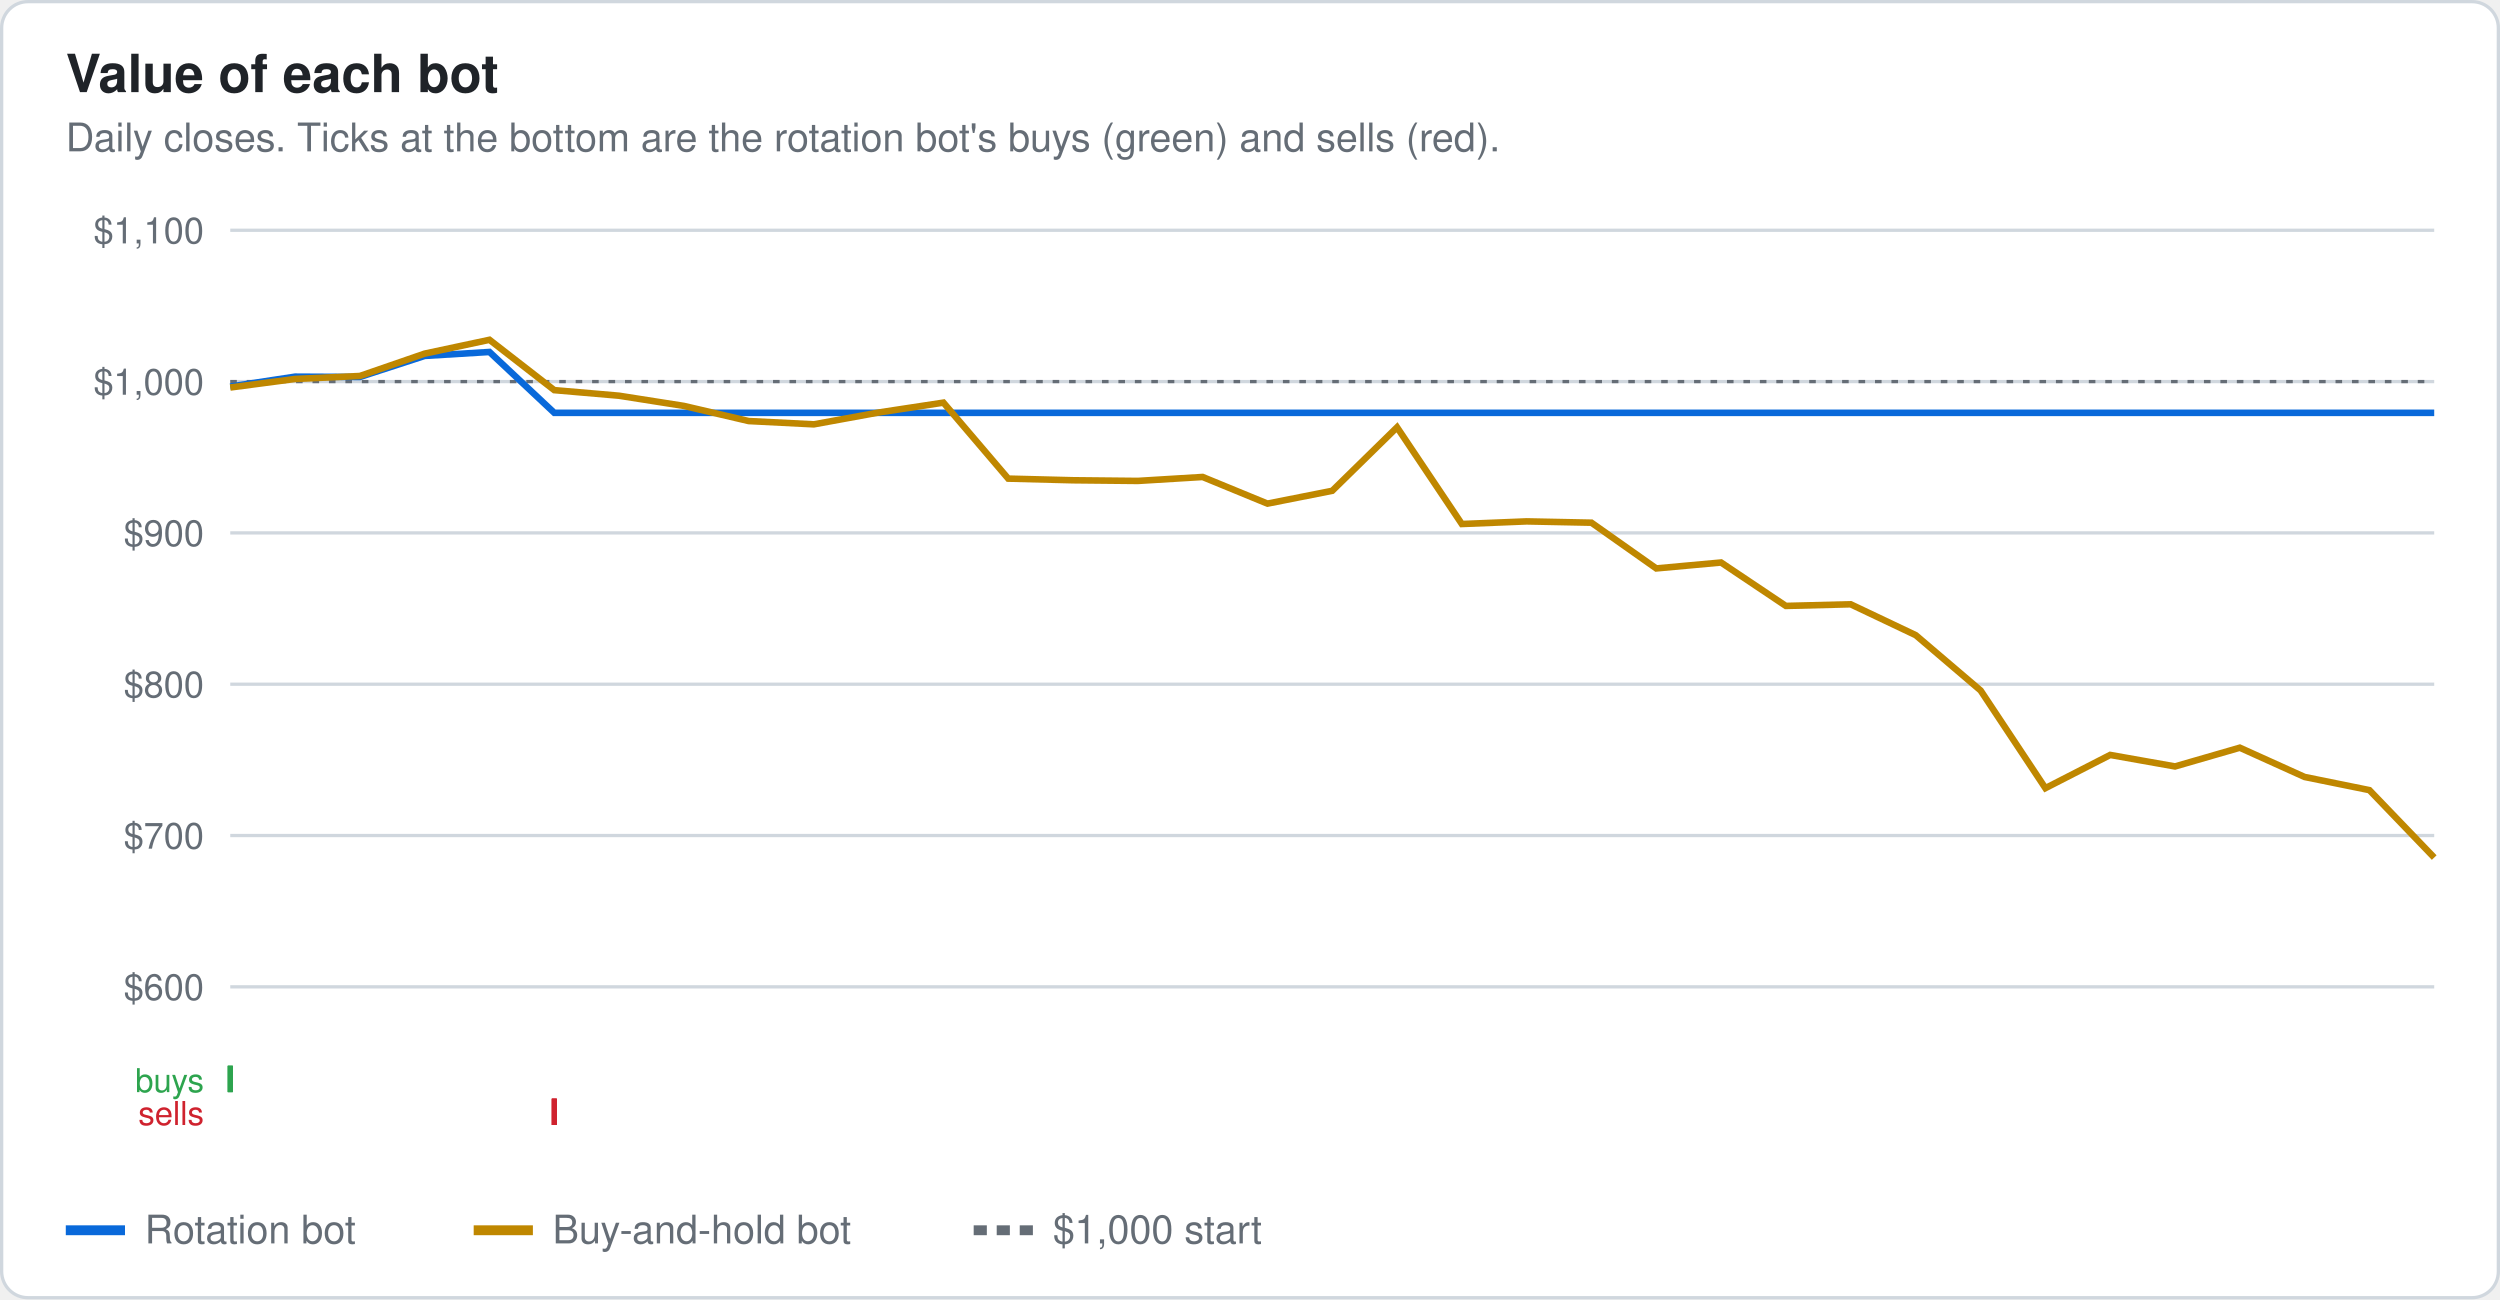
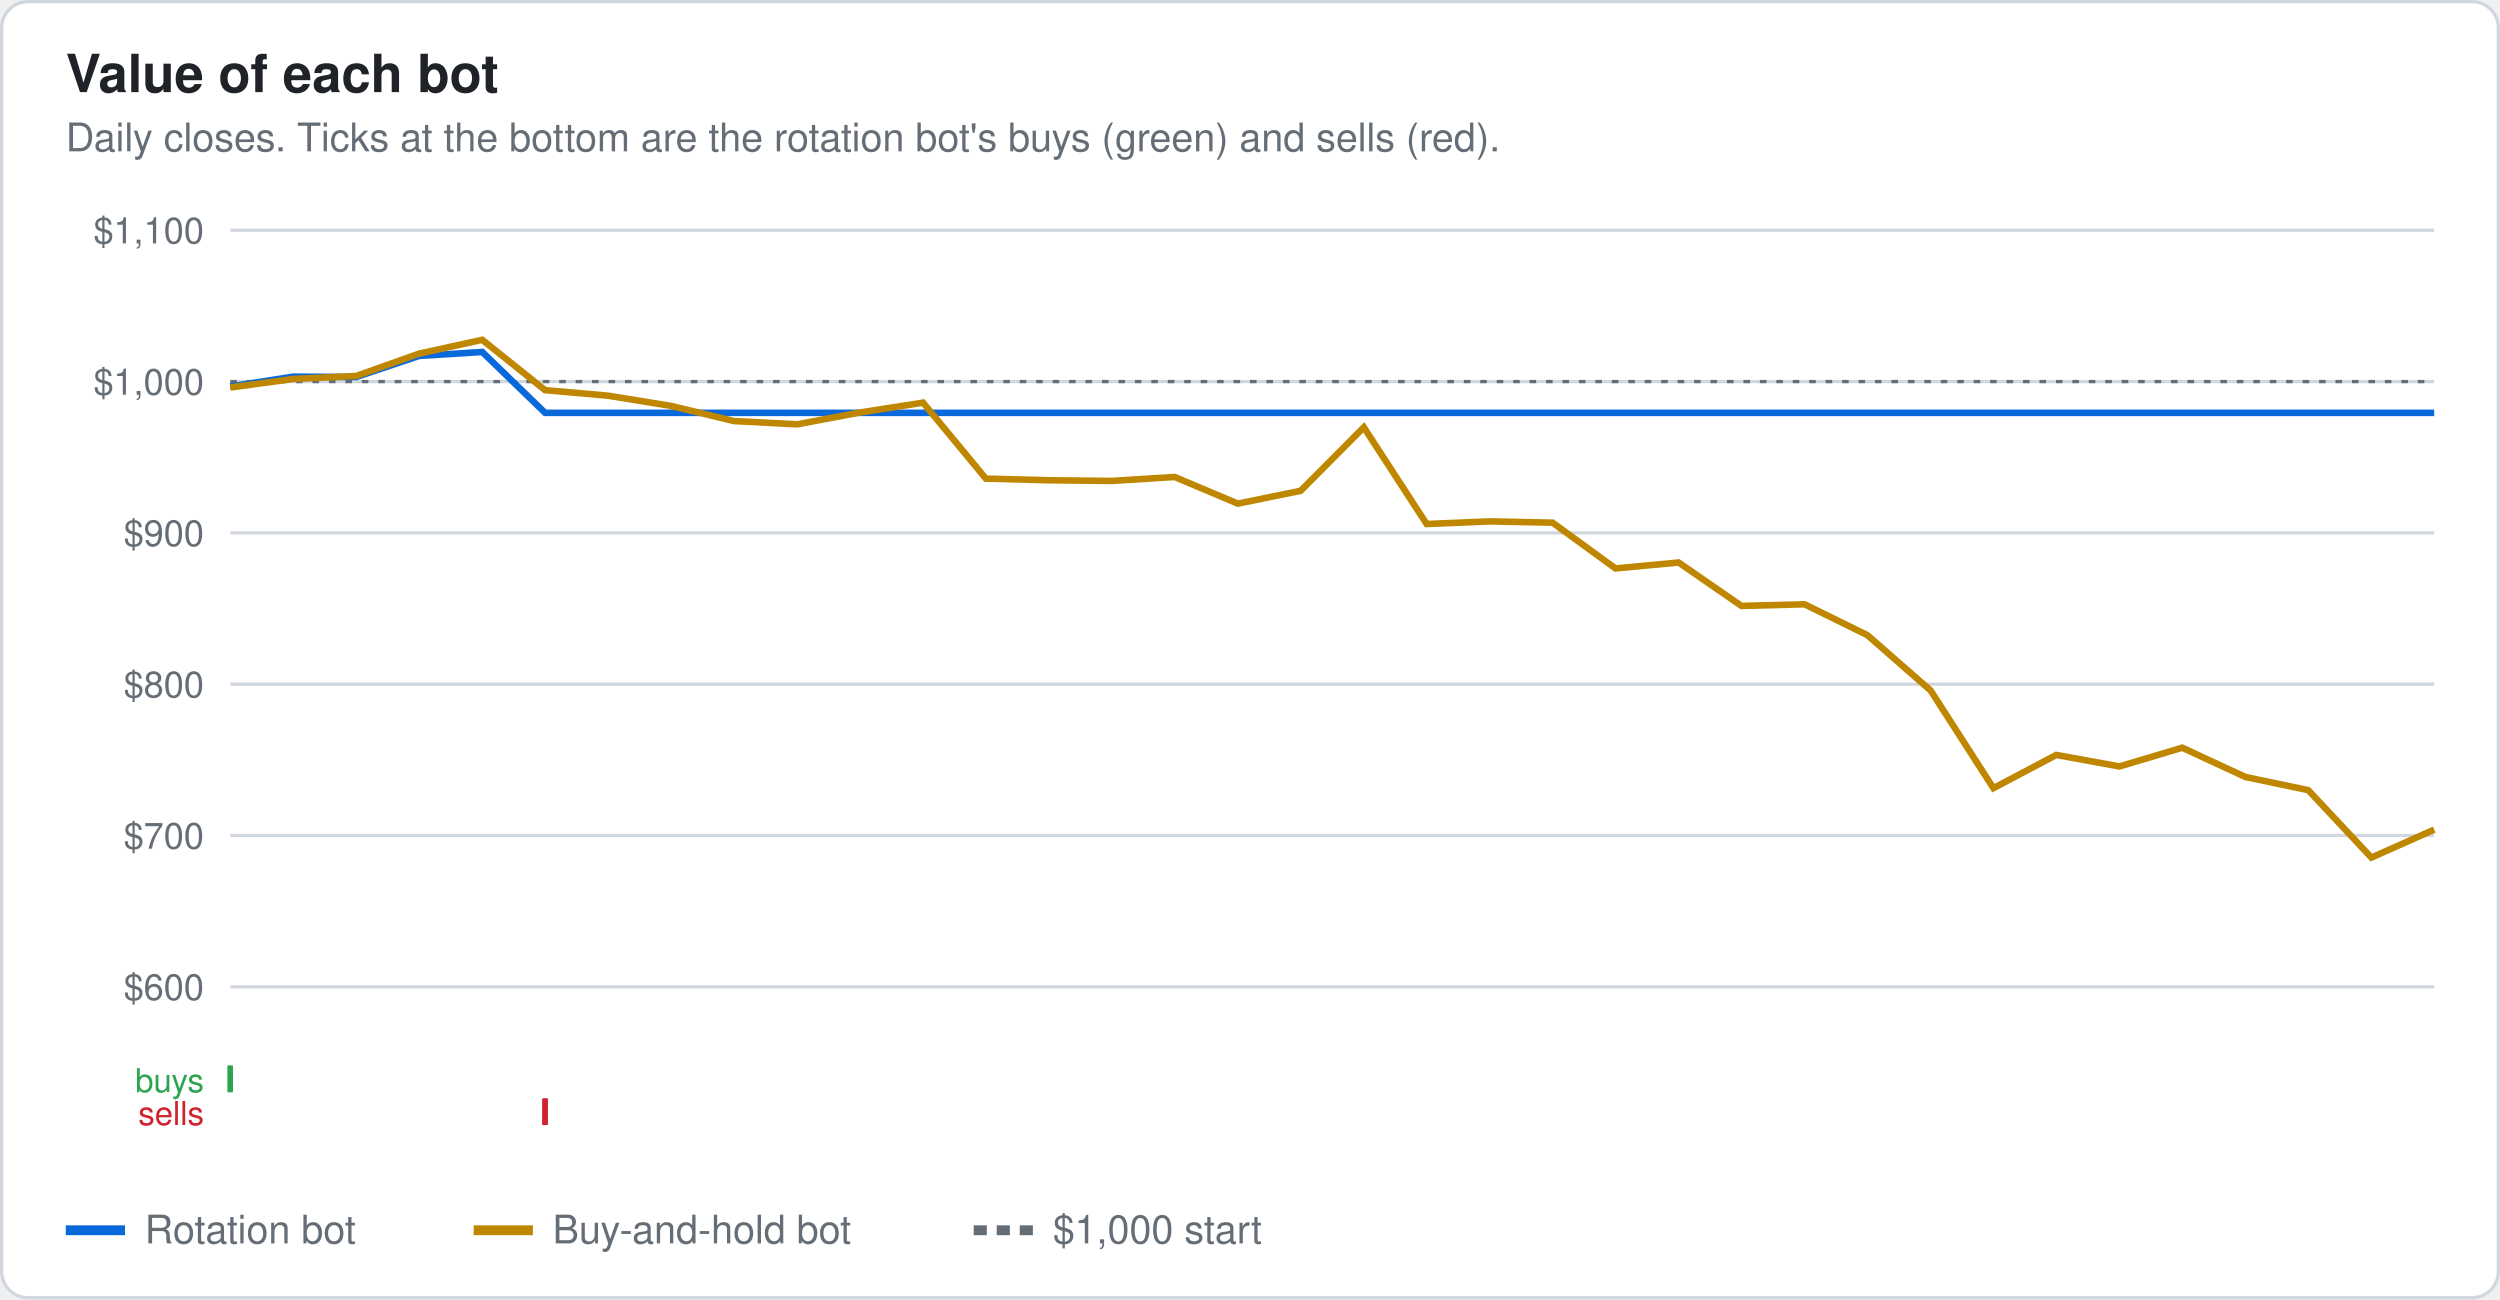
<svg xmlns="http://www.w3.org/2000/svg" width="760" height="395" viewBox="0 0 760 395" font-family="Helvetica, Arial, sans-serif">
  <rect x="0.5" y="0.5" width="759" height="394" rx="8" fill="#ffffff" stroke="#d0d7de" />
  <text x="20" y="28" font-size="16" font-weight="bold" fill="#1f2328">Value of each bot</text>
  <text x="20" y="46" font-size="12" fill="#656d76">Daily closes. Ticks at the bottom are the rotation bot's buys (green) and sells (red).</text>
  <line x1="70" y1="300.0" x2="740" y2="300.0" stroke="#d0d7de" />
  <text x="62" y="304.0" font-size="11" text-anchor="end" fill="#656d76">$600</text>
  <line x1="70" y1="254.0" x2="740" y2="254.0" stroke="#d0d7de" />
  <text x="62" y="258.0" font-size="11" text-anchor="end" fill="#656d76">$700</text>
  <line x1="70" y1="208.0" x2="740" y2="208.0" stroke="#d0d7de" />
  <text x="62" y="212.0" font-size="11" text-anchor="end" fill="#656d76">$800</text>
  <line x1="70" y1="162.0" x2="740" y2="162.0" stroke="#d0d7de" />
  <text x="62" y="166.0" font-size="11" text-anchor="end" fill="#656d76">$900</text>
  <line x1="70" y1="116.0" x2="740" y2="116.0" stroke="#d0d7de" />
  <text x="62" y="120.0" font-size="11" text-anchor="end" fill="#656d76">$1,000</text>
  <line x1="70" y1="70.0" x2="740" y2="70.0" stroke="#d0d7de" />
  <text x="62" y="74.0" font-size="11" text-anchor="end" fill="#656d76">$1,100</text>
  <line x1="70" y1="116.0" x2="740" y2="116.0" stroke="#656d76" stroke-dasharray="2 3" />
-   <polyline points="70.0,117.5 89.7,114.5 109.4,114.6 129.1,108.2 148.8,107.0 168.5,125.5 188.2,125.5 207.9,125.5 227.6,125.5 247.4,125.5 267.1,125.5 286.8,125.5 306.5,125.5 326.2,125.5 345.9,125.5 365.6,125.5 385.3,125.5 405.0,125.5 424.7,125.5 444.4,125.5 464.1,125.5 483.8,125.5 503.5,125.5 523.2,125.5 542.9,125.5 562.6,125.5 582.4,125.5 602.1,125.5 621.8,125.5 641.5,125.5 661.2,125.5 680.9,125.5 700.6,125.5 720.3,125.5 740.0,125.5" fill="none" stroke="#0969da" stroke-width="2" />
-   <polyline points="70.0,117.8 89.7,115.2 109.4,114.3 129.1,107.5 148.8,103.3 168.5,118.6 188.2,120.3 207.9,123.4 227.6,128.0 247.4,129.0 267.1,125.4 286.8,122.4 306.5,145.5 326.2,146.0 345.9,146.2 365.6,145.0 385.3,153.1 405.0,149.2 424.7,129.9 444.4,159.3 464.1,158.5 483.8,158.9 503.5,172.8 523.2,171.0 542.9,184.2 562.6,183.7 582.4,193.1 602.1,209.9 621.8,239.6 641.5,229.5 661.2,233.0 680.9,227.3 700.6,236.2 720.3,240.2 740.0,260.7" fill="none" stroke="#bf8700" stroke-width="2" />
+   <polyline points="70.0,117.5 89.1,114.5 108.3,114.6 127.4,108.2 146.6,107.0 165.7,125.5 184.9,125.5 204.0,125.5 223.1,125.5 242.3,125.5 261.4,125.5 280.6,125.5 299.7,125.5 318.9,125.5 338.0,125.5 357.1,125.5 376.3,125.5 395.4,125.5 414.6,125.5 433.7,125.5 452.9,125.5 472.0,125.5 491.1,125.5 510.3,125.5 529.4,125.5 548.6,125.5 567.7,125.5 586.9,125.5 606.0,125.5 625.1,125.5 644.3,125.5 663.4,125.5 682.6,125.5 701.7,125.5 720.9,125.5 740.0,125.5" fill="none" stroke="#0969da" stroke-width="2" />
+   <polyline points="70.0,117.8 89.1,115.2 108.3,114.3 127.4,107.5 146.6,103.3 165.7,118.6 184.9,120.3 204.0,123.4 223.1,128.0 242.3,129.0 261.4,125.4 280.6,122.4 299.7,145.5 318.9,146.0 338.0,146.2 357.1,145.0 376.3,153.1 395.4,149.2 414.6,129.9 433.7,159.3 452.9,158.5 472.0,158.9 491.1,172.8 510.3,171.0 529.4,184.2 548.6,183.7 567.7,193.1 586.9,209.9 606.0,239.6 625.1,229.5 644.3,233.0 663.4,227.3 682.6,236.2 701.7,240.2 720.9,260.7 740.0,252.2" fill="none" stroke="#bf8700" stroke-width="2" />
  <line x1="70.0" y1="324" x2="70.0" y2="332" stroke="#2da44e" stroke-width="1.5" />
  <line x1="70.0" y1="324" x2="70.0" y2="332" stroke="#2da44e" stroke-width="1.5" />
  <line x1="70.0" y1="324" x2="70.0" y2="332" stroke="#2da44e" stroke-width="1.5" />
  <line x1="70.0" y1="324" x2="70.0" y2="332" stroke="#2da44e" stroke-width="1.5" />
-   <line x1="168.5" y1="334" x2="168.5" y2="342" stroke="#cf222e" stroke-width="1.5" />
-   <line x1="168.5" y1="334" x2="168.5" y2="342" stroke="#cf222e" stroke-width="1.5" />
-   <line x1="168.5" y1="334" x2="168.5" y2="342" stroke="#cf222e" stroke-width="1.5" />
-   <line x1="168.5" y1="334" x2="168.5" y2="342" stroke="#cf222e" stroke-width="1.5" />
+   <line x1="165.7" y1="334" x2="165.7" y2="342" stroke="#cf222e" stroke-width="1.5" />
+   <line x1="165.7" y1="334" x2="165.7" y2="342" stroke="#cf222e" stroke-width="1.5" />
+   <line x1="165.7" y1="334" x2="165.7" y2="342" stroke="#cf222e" stroke-width="1.5" />
+   <line x1="165.7" y1="334" x2="165.7" y2="342" stroke="#cf222e" stroke-width="1.5" />
  <text x="62" y="332" font-size="10" text-anchor="end" fill="#2da44e">buys</text>
  <text x="62" y="342" font-size="10" text-anchor="end" fill="#cf222e">sells</text>
  <line x1="20" y1="374" x2="38" y2="374" stroke="#0969da" stroke-width="3" />
  <text x="44" y="378" font-size="12" fill="#656d76">Rotation bot</text>
  <line x1="144" y1="374" x2="162" y2="374" stroke="#bf8700" stroke-width="3" />
  <text x="168" y="378" font-size="12" fill="#656d76">Buy-and-hold bot</text>
  <line x1="296" y1="374" x2="314" y2="374" stroke="#656d76" stroke-width="3" stroke-dasharray="4 3" />
  <text x="320" y="378" font-size="12" fill="#656d76">$1,000 start</text>
</svg>
